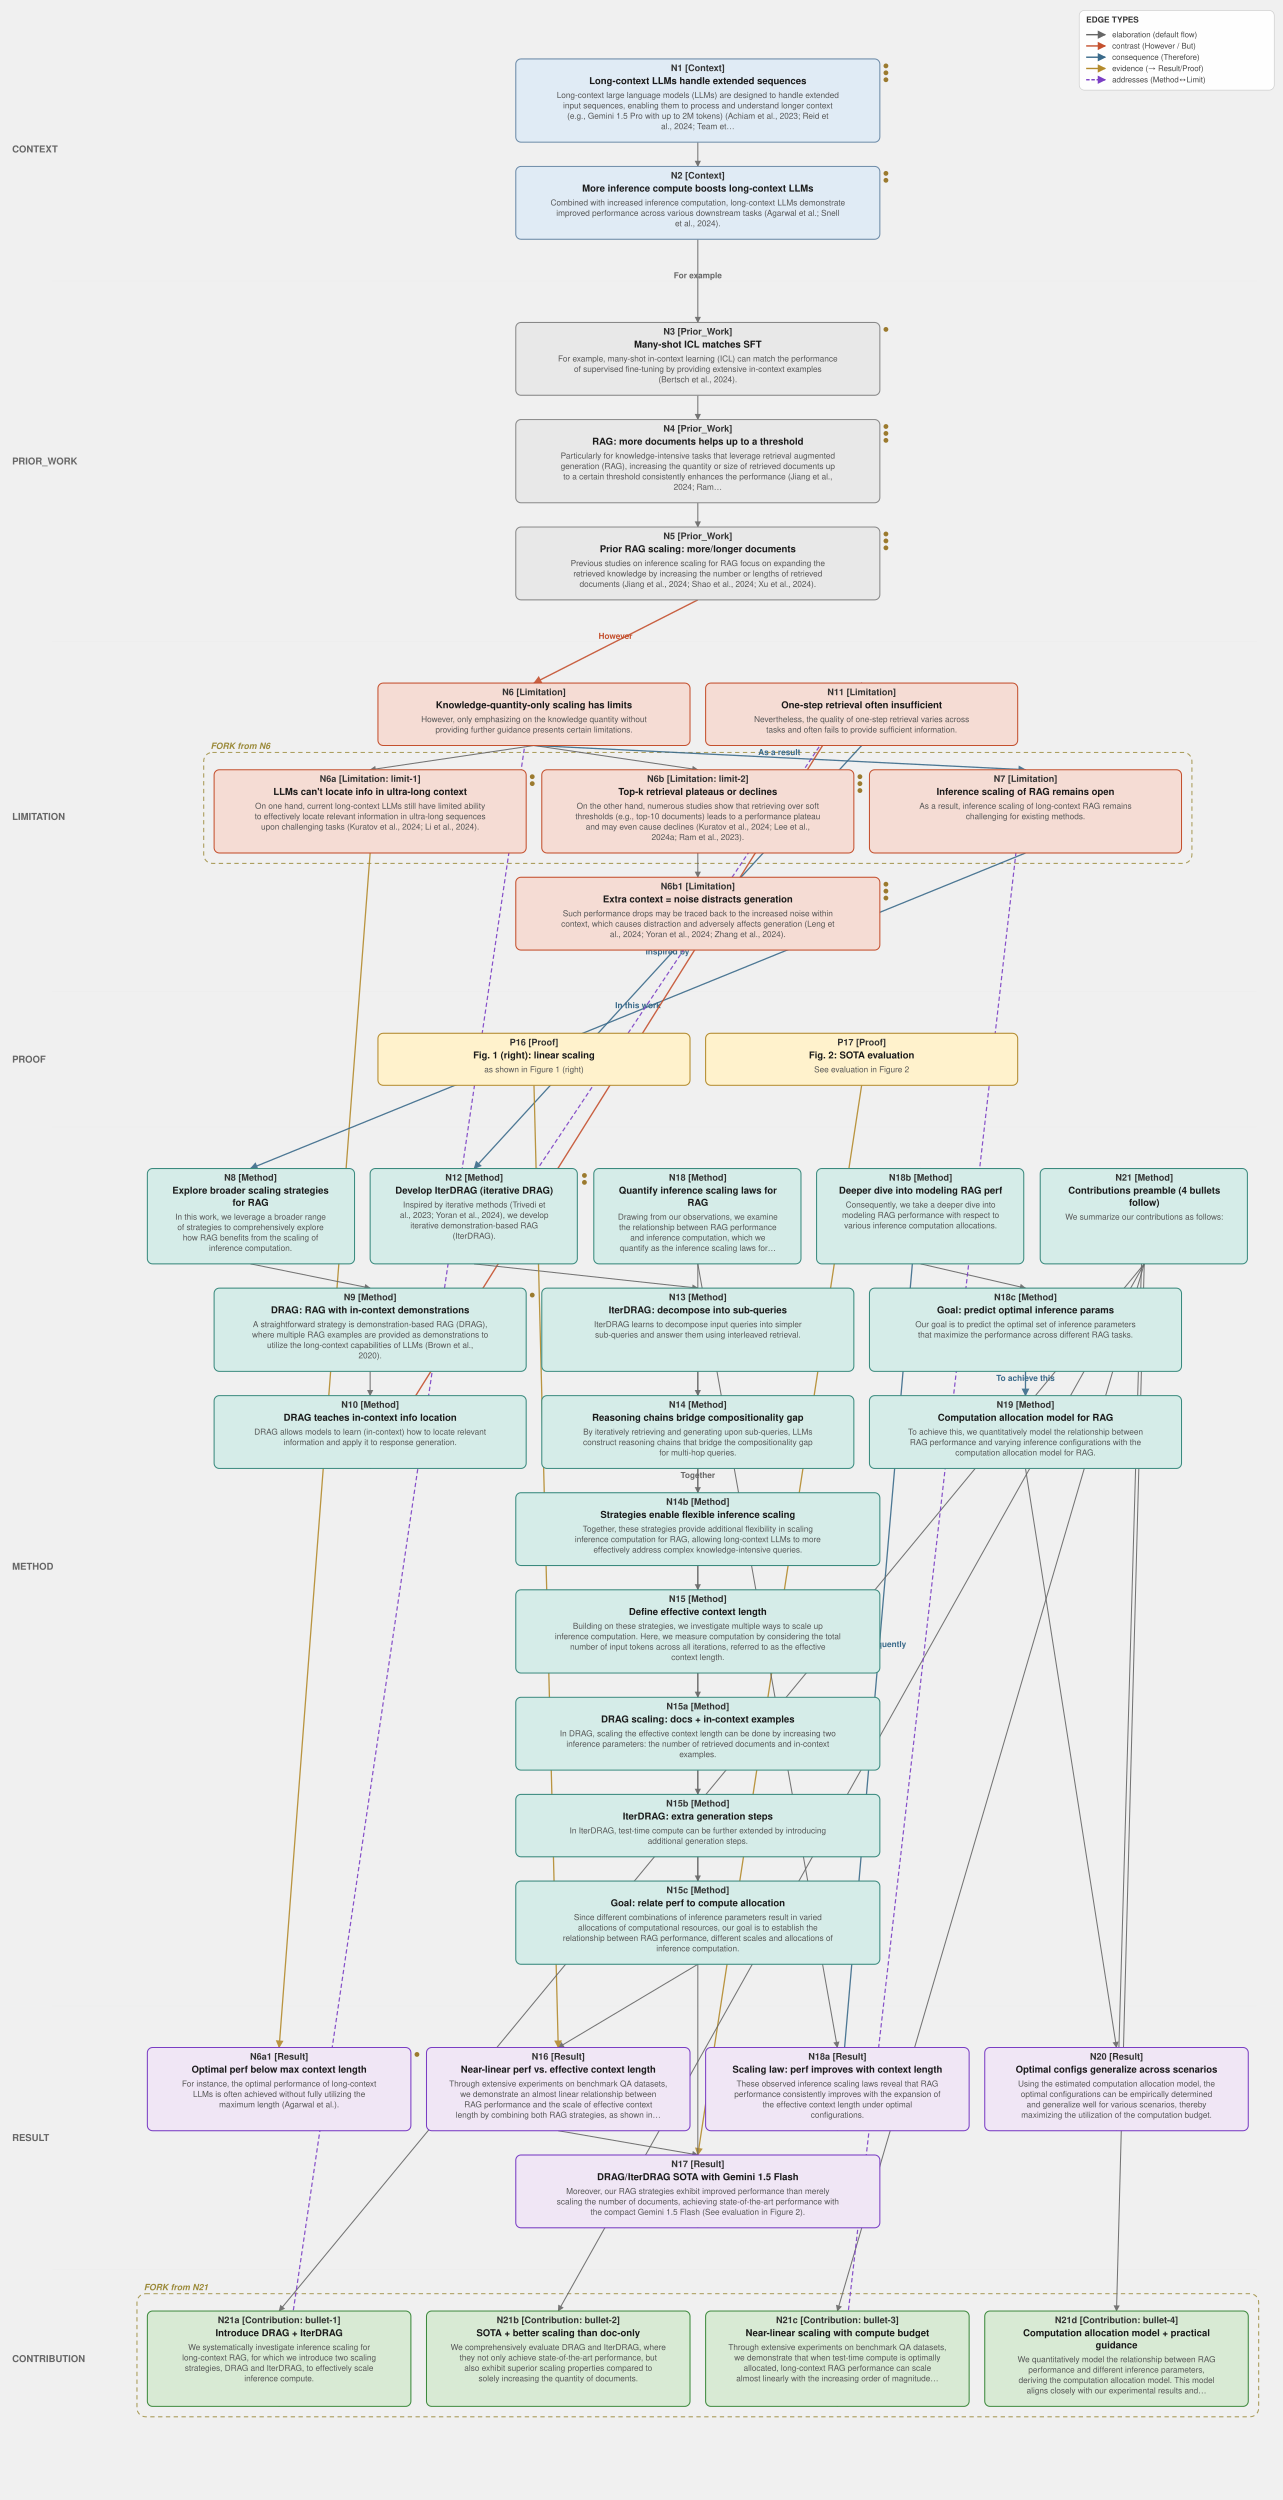
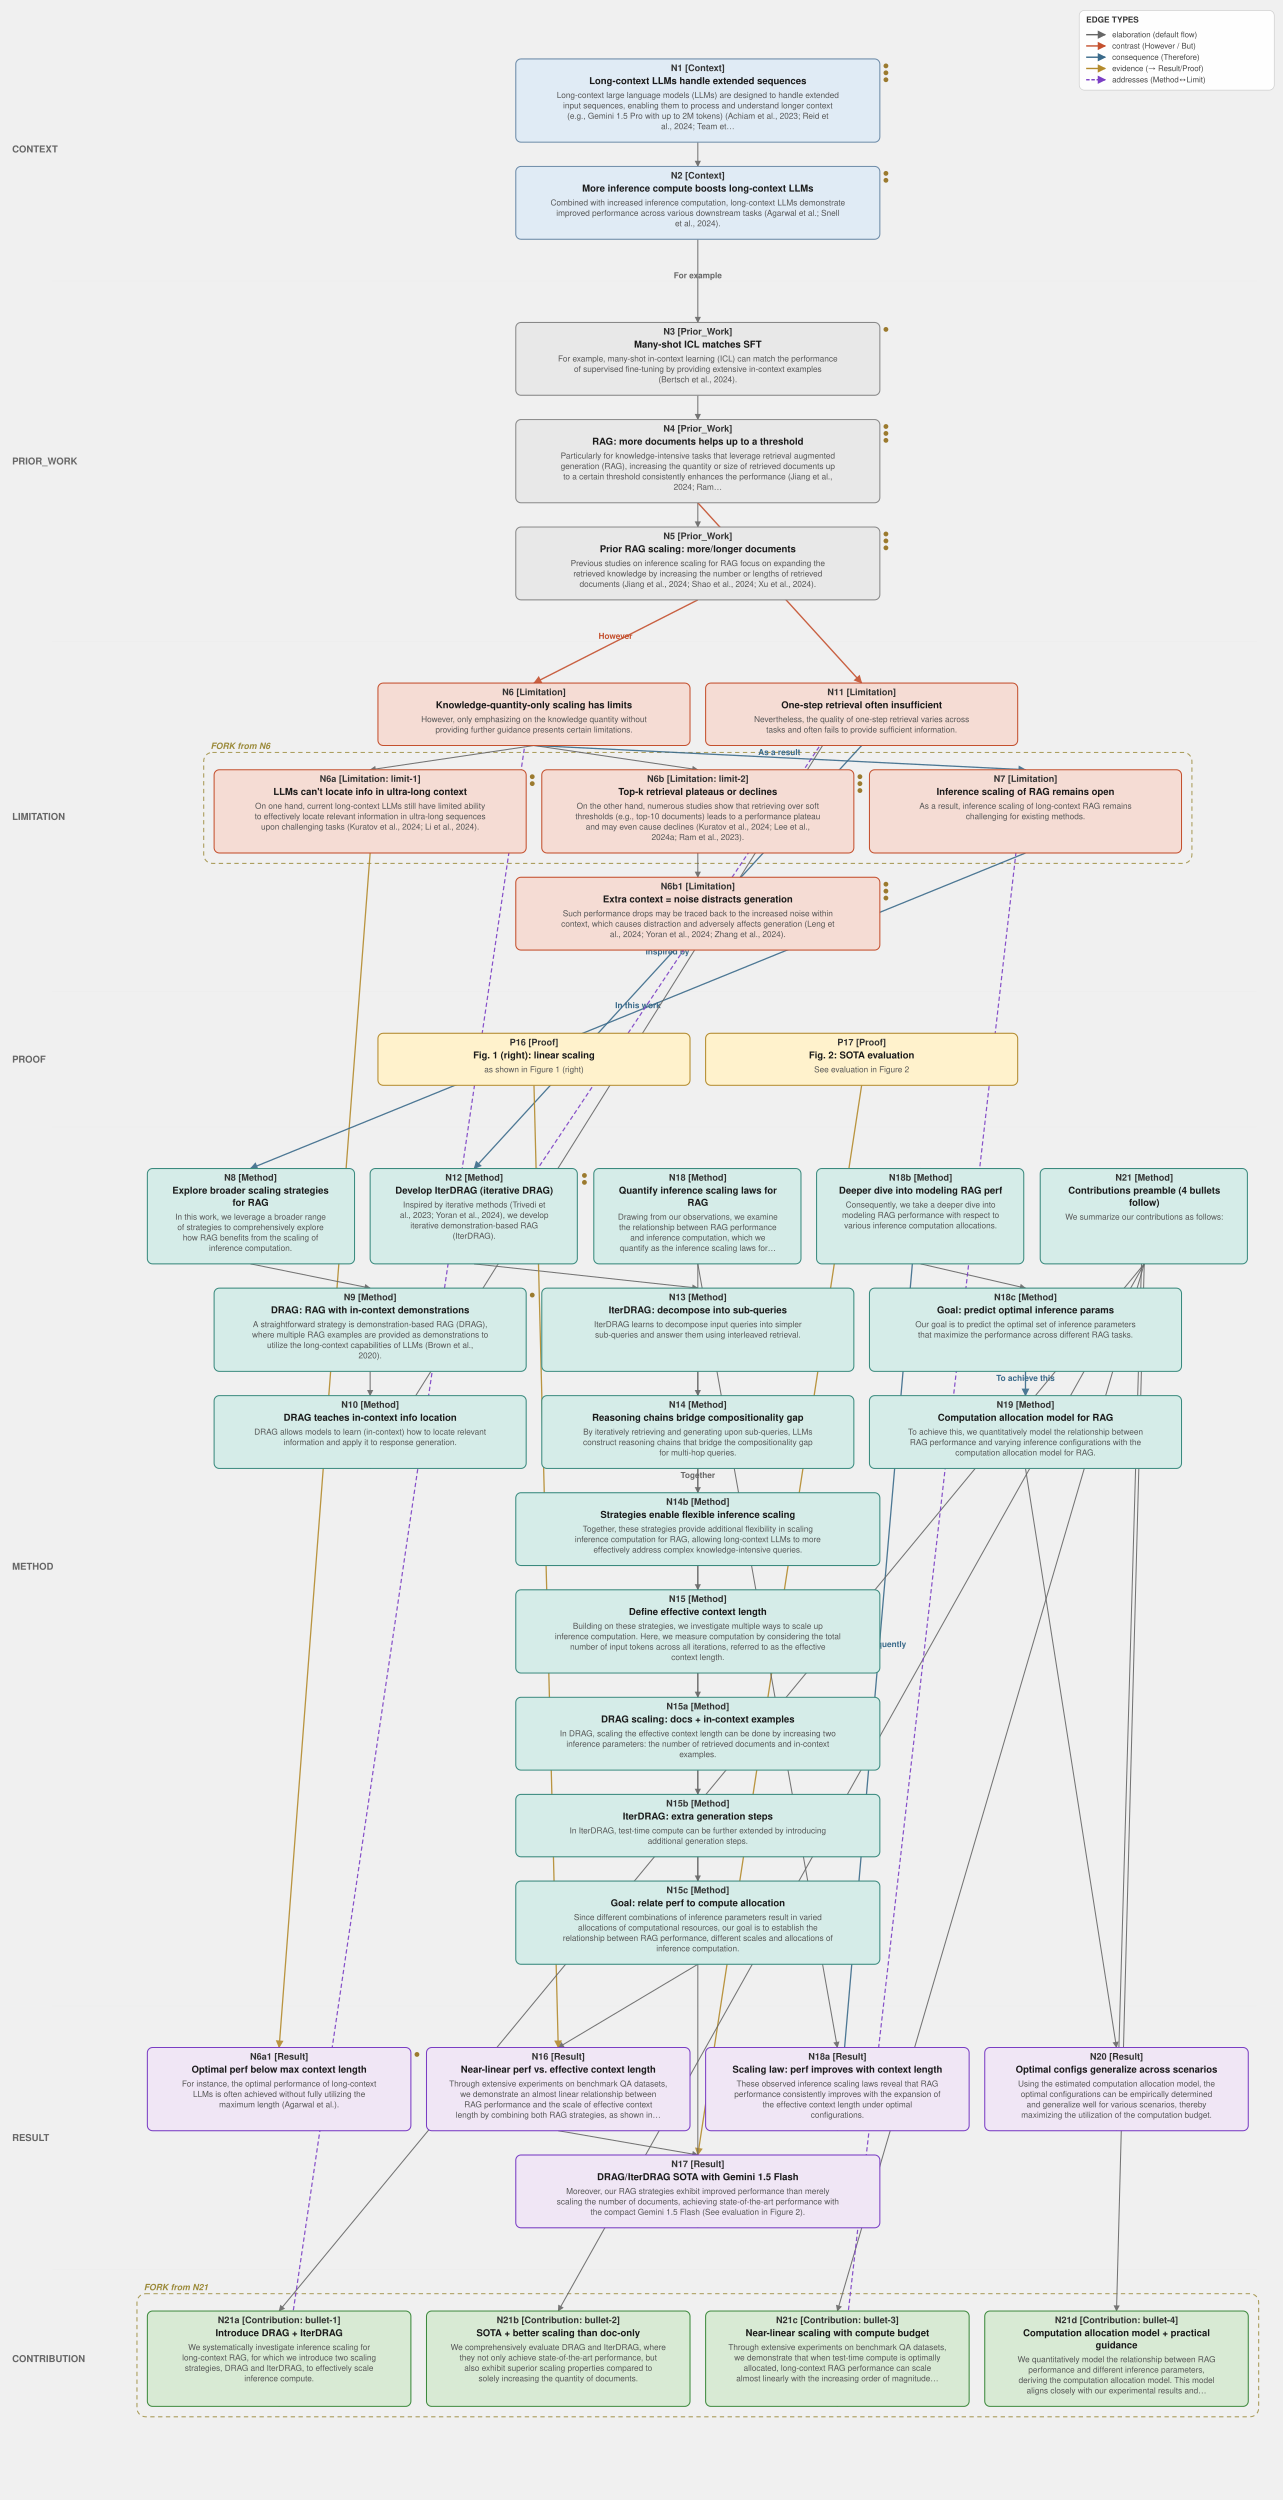
<svg xmlns="http://www.w3.org/2000/svg" viewBox="0 0 1480 2884" style="width:100%; background:#fdfcf6; border:1px solid #e2e0d7; border-radius:8px;" font-family="-apple-system, BlinkMacSystemFont, Helvetica, Arial, sans-serif">
  <defs>
    <marker id="ar" viewBox="0 0 10 10" refX="9" refY="5" markerWidth="6" markerHeight="6" orient="auto">
      <path d="M 0 0 L 10 5 L 0 10 z" fill="#666" />
    </marker>
    <marker id="ar-crit" viewBox="0 0 10 10" refX="9" refY="5" markerWidth="6" markerHeight="6" orient="auto">
      <path d="M 0 0 L 10 5 L 0 10 z" fill="#c4502e" />
    </marker>
    <marker id="ar-cons" viewBox="0 0 10 10" refX="9" refY="5" markerWidth="6" markerHeight="6" orient="auto">
      <path d="M 0 0 L 10 5 L 0 10 z" fill="#3a6a8a" />
    </marker>
    <marker id="ar-ev" viewBox="0 0 10 10" refX="9" refY="5" markerWidth="6" markerHeight="6" orient="auto">
      <path d="M 0 0 L 10 5 L 0 10 z" fill="#b38a2c" />
    </marker>
    <marker id="ar-back" viewBox="0 0 10 10" refX="9" refY="5" markerWidth="6" markerHeight="6" orient="auto">
      <path d="M 0 0 L 10 5 L 0 10 z" fill="#7a3ec4" />
    </marker>
  </defs>
  <text x="14" y="172" font-size="11" fill="#666" font-weight="700" dominant-baseline="middle">CONTEXT</text>
  <text x="14" y="532" font-size="11" fill="#666" font-weight="700" dominant-baseline="middle">PRIOR_WORK</text>
  <line x1="60" y1="324" x2="1450" y2="324" stroke="#eee" stroke-width="1" />
  <text x="14" y="942" font-size="11" fill="#666" font-weight="700" dominant-baseline="middle">LIMITATION</text>
  <line x1="60" y1="740" x2="1450" y2="740" stroke="#eee" stroke-width="1" />
  <text x="14" y="1222" font-size="11" fill="#666" font-weight="700" dominant-baseline="middle">PROOF</text>
  <line x1="60" y1="1144" x2="1450" y2="1144" stroke="#eee" stroke-width="1" />
  <text x="14" y="1807" font-size="11" fill="#666" font-weight="700" dominant-baseline="middle">METHOD</text>
  <line x1="60" y1="1300" x2="1450" y2="1300" stroke="#eee" stroke-width="1" />
  <text x="14" y="2466" font-size="11" fill="#666" font-weight="700" dominant-baseline="middle">RESULT</text>
  <line x1="60" y1="2314" x2="1450" y2="2314" stroke="#eee" stroke-width="1" />
  <text x="14" y="2721" font-size="11" fill="#666" font-weight="700" dominant-baseline="middle">CONTRIBUTION</text>
  <line x1="60" y1="2618" x2="1450" y2="2618" stroke="#eee" stroke-width="1" />
  <rect x="235" y="868" width="1140" height="128" rx="10" fill="none" stroke="#9b8a3a" stroke-width="1.2" stroke-dasharray="5 4" opacity="0.85" />
  <text x="243" y="864" font-size="10" fill="#9b8a3a" font-style="italic" font-weight="600">FORK from N6</text>
  <rect x="158" y="2646" width="1294" height="142" rx="10" fill="none" stroke="#9b8a3a" stroke-width="1.2" stroke-dasharray="5 4" opacity="0.85" />
  <text x="166" y="2642" font-size="10" fill="#9b8a3a" font-style="italic" font-weight="600">FORK from N21</text>
  <line x1="805" y1="164" x2="805" y2="192" stroke="#666" stroke-width="1.2" marker-end="url(#ar)" opacity="0.9" />
  <line x1="805" y1="276" x2="805" y2="372" stroke="#666" stroke-width="1.2" marker-end="url(#ar)" opacity="0.9" />
  <text x="805" y="321" font-size="9.5" fill="#666" font-weight="600" text-anchor="middle">For example</text>
  <line x1="805" y1="456" x2="805" y2="484" stroke="#666" stroke-width="1.2" marker-end="url(#ar)" opacity="0.9" />
  <line x1="805" y1="580" x2="805" y2="608" stroke="#666" stroke-width="1.2" marker-end="url(#ar)" opacity="0.9" />
  <line x1="805" y1="692" x2="616" y2="788" stroke="#c4502e" stroke-width="1.6" marker-end="url(#ar-crit)" opacity="0.9" />
  <text x="710" y="737" font-size="9.5" fill="#c4502e" font-weight="600" text-anchor="middle">However</text>
  <line x1="616" y1="860" x2="427" y2="888" stroke="#666" stroke-width="1.2" marker-end="url(#ar)" opacity="0.9" />
  <line x1="616" y1="860" x2="805" y2="888" stroke="#666" stroke-width="1.2" marker-end="url(#ar)" opacity="0.9" />
  <line x1="427" y1="984" x2="322" y2="2362" stroke="#b38a2c" stroke-width="1.5" marker-end="url(#ar-ev)" opacity="0.9" />
  <text x="374" y="1670" font-size="9.5" fill="#b38a2c" font-weight="600" text-anchor="middle">For instance</text>
  <line x1="805" y1="984" x2="805" y2="1012" stroke="#666" stroke-width="1.2" marker-end="url(#ar)" opacity="0.9" />
  <line x1="616" y1="860" x2="1183" y2="888" stroke="#3a6a8a" stroke-width="1.5" marker-end="url(#ar-cons)" opacity="0.9" />
  <text x="899" y="871" font-size="9.5" fill="#3a6a8a" font-weight="600" text-anchor="middle">As a result</text>
  <line x1="1183" y1="984" x2="289" y2="1348" stroke="#3a6a8a" stroke-width="1.5" marker-end="url(#ar-cons)" opacity="0.9" />
  <text x="736" y="1163" font-size="9.5" fill="#3a6a8a" font-weight="600" text-anchor="middle">In this work</text>
  <line x1="289" y1="1458" x2="427" y2="1486" stroke="#666" stroke-width="1.2" marker-end="url(#ar)" opacity="0.9" />
  <line x1="427" y1="1582" x2="427" y2="1610" stroke="#666" stroke-width="1.2" marker-end="url(#ar)" opacity="0.9" />
-   <line x1="427" y1="1694" x2="994" y2="788" stroke="#c4502e" stroke-width="1.6" marker-end="url(#ar-crit)" opacity="0.9" />
-   <text x="710" y="1238" font-size="9.5" fill="#c4502e" font-weight="600" text-anchor="middle">Nevertheless</text>
+   <line x1="427" y1="1694" x2="994" y2="788" stroke="#666" stroke-width="1.2" marker-end="url(#ar)" opacity="0.9" />
+   <line x1="805" y1="580" x2="994" y2="788" stroke="#c4502e" stroke-width="1.6" marker-end="url(#ar-crit)" opacity="0.9" />
+   <text x="899" y="681" font-size="9.5" fill="#c4502e" font-weight="600" text-anchor="middle">Nevertheless</text>
  <line x1="994" y1="860" x2="547" y2="1348" stroke="#3a6a8a" stroke-width="1.5" marker-end="url(#ar-cons)" opacity="0.9" />
  <text x="770" y="1101" font-size="9.5" fill="#3a6a8a" font-weight="600" text-anchor="middle">Inspired by</text>
  <line x1="547" y1="1458" x2="805" y2="1486" stroke="#666" stroke-width="1.2" marker-end="url(#ar)" opacity="0.9" />
  <line x1="805" y1="1582" x2="805" y2="1610" stroke="#666" stroke-width="1.2" marker-end="url(#ar)" opacity="0.9" />
  <line x1="805" y1="1694" x2="805" y2="1722" stroke="#666" stroke-width="1.2" marker-end="url(#ar)" opacity="0.9" />
  <text x="805" y="1705" font-size="9.5" fill="#666" font-weight="600" text-anchor="middle">Together</text>
  <line x1="805" y1="1806" x2="805" y2="1834" stroke="#666" stroke-width="1.2" marker-end="url(#ar)" opacity="0.9" />
  <line x1="805" y1="1930" x2="805" y2="1958" stroke="#666" stroke-width="1.2" marker-end="url(#ar)" opacity="0.9" />
  <line x1="805" y1="2042" x2="805" y2="2070" stroke="#666" stroke-width="1.2" marker-end="url(#ar)" opacity="0.9" />
  <line x1="805" y1="2142" x2="805" y2="2170" stroke="#666" stroke-width="1.2" marker-end="url(#ar)" opacity="0.9" />
  <line x1="805" y1="2266" x2="644" y2="2362" stroke="#666" stroke-width="1.2" marker-end="url(#ar)" opacity="0.9" />
  <line x1="616" y1="1252" x2="644" y2="2362" stroke="#b38a2c" stroke-width="1.5" marker-end="url(#ar-ev)" opacity="0.9" />
  <line x1="644" y1="2458" x2="805" y2="2486" stroke="#666" stroke-width="1.2" marker-end="url(#ar)" opacity="0.9" />
  <line x1="994" y1="1252" x2="805" y2="2486" stroke="#b38a2c" stroke-width="1.5" marker-end="url(#ar-ev)" opacity="0.9" />
  <line x1="805" y1="2570" x2="805" y2="1348" stroke="#666" stroke-width="1.2" marker-end="url(#ar)" opacity="0.9" />
  <line x1="805" y1="1458" x2="966" y2="2362" stroke="#666" stroke-width="1.2" marker-end="url(#ar)" opacity="0.9" />
  <line x1="966" y1="2458" x2="1062" y2="1348" stroke="#3a6a8a" stroke-width="1.5" marker-end="url(#ar-cons)" opacity="0.9" />
  <text x="1014" y="1900" font-size="9.5" fill="#3a6a8a" font-weight="600" text-anchor="middle">Consequently</text>
  <line x1="1062" y1="1458" x2="1183" y2="1486" stroke="#666" stroke-width="1.2" marker-end="url(#ar)" opacity="0.9" />
  <line x1="1183" y1="1582" x2="1183" y2="1610" stroke="#3a6a8a" stroke-width="1.5" marker-end="url(#ar-cons)" opacity="0.9" />
  <text x="1183" y="1593" font-size="9.5" fill="#3a6a8a" font-weight="600" text-anchor="middle">To achieve this</text>
  <line x1="1183" y1="1694" x2="1288" y2="2362" stroke="#666" stroke-width="1.2" marker-end="url(#ar)" opacity="0.9" />
  <line x1="1288" y1="2458" x2="1320" y2="1348" stroke="#666" stroke-width="1.2" marker-end="url(#ar)" opacity="0.9" />
  <line x1="1320" y1="1458" x2="322" y2="2666" stroke="#666" stroke-width="1.2" marker-end="url(#ar)" opacity="0.9" />
  <line x1="1320" y1="1458" x2="644" y2="2666" stroke="#666" stroke-width="1.2" marker-end="url(#ar)" opacity="0.9" />
  <line x1="1320" y1="1458" x2="966" y2="2666" stroke="#666" stroke-width="1.2" marker-end="url(#ar)" opacity="0.9" />
  <line x1="1320" y1="1458" x2="1288" y2="2666" stroke="#666" stroke-width="1.2" marker-end="url(#ar)" opacity="0.9" />
  <line x1="322" y1="2776" x2="616" y2="788" stroke="#7a3ec4" stroke-width="1.4" stroke-dasharray="5 3" marker-end="url(#ar-back)" opacity="0.9" />
  <line x1="966" y1="2776" x2="1183" y2="888" stroke="#7a3ec4" stroke-width="1.4" stroke-dasharray="5 3" marker-end="url(#ar-back)" opacity="0.9" />
  <line x1="547" y1="1458" x2="994" y2="788" stroke="#7a3ec4" stroke-width="1.4" stroke-dasharray="5 3" marker-end="url(#ar-back)" opacity="0.9" />
  <circle cx="1022.0" cy="76.0" r="2.8" fill="#9b7a2e" />
  <circle cx="1022.0" cy="84.0" r="2.8" fill="#9b7a2e" />
  <circle cx="1022.0" cy="92.0" r="2.8" fill="#9b7a2e" />
  <g>
    <rect x="595" y="68" width="420" height="96" rx="6" fill="#e0ebf5" stroke="#6d8ba8" stroke-width="1.2" />
    <text x="805" y="82" text-anchor="middle" font-size="10.5" font-weight="700" fill="#333">N1 [Context]</text>
    <text x="805" y="97" text-anchor="middle" font-size="11" font-weight="600" fill="#1a1a1a">Long-context LLMs handle extended sequences</text>
    <text x="805" y="113" text-anchor="middle" font-size="9.5" fill="#555">Long-context large language models (LLMs) are designed to handle extended</text>
    <text x="805" y="125" text-anchor="middle" font-size="9.5" fill="#555">input sequences, enabling them to process and understand longer context</text>
    <text x="805" y="137" text-anchor="middle" font-size="9.5" fill="#555">(e.g., Gemini 1.5 Pro with up to 2M tokens) (Achiam et al., 2023; Reid et</text>
    <text x="805" y="149" text-anchor="middle" font-size="9.5" fill="#555">al., 2024; Team et…</text>
  </g>
  <circle cx="1022.0" cy="200.0" r="2.8" fill="#9b7a2e" />
  <circle cx="1022.0" cy="208.0" r="2.8" fill="#9b7a2e" />
  <g>
    <rect x="595" y="192" width="420" height="84" rx="6" fill="#e0ebf5" stroke="#6d8ba8" stroke-width="1.2" />
    <text x="805" y="206" text-anchor="middle" font-size="10.5" font-weight="700" fill="#333">N2 [Context]</text>
    <text x="805" y="221" text-anchor="middle" font-size="11" font-weight="600" fill="#1a1a1a">More inference compute boosts long-context LLMs</text>
    <text x="805" y="237" text-anchor="middle" font-size="9.5" fill="#555">Combined with increased inference computation, long-context LLMs demonstrate</text>
    <text x="805" y="249" text-anchor="middle" font-size="9.5" fill="#555">improved performance across various downstream tasks (Agarwal et al.; Snell</text>
    <text x="805" y="261" text-anchor="middle" font-size="9.5" fill="#555">et al., 2024).</text>
  </g>
  <circle cx="1022.0" cy="380.0" r="2.8" fill="#9b7a2e" />
  <g>
    <rect x="595" y="372" width="420" height="84" rx="6" fill="#e8e8e8" stroke="#888" stroke-width="1.2" />
    <text x="805" y="386" text-anchor="middle" font-size="10.5" font-weight="700" fill="#333">N3 [Prior_Work]</text>
    <text x="805" y="401" text-anchor="middle" font-size="11" font-weight="600" fill="#1a1a1a">Many-shot ICL matches SFT</text>
    <text x="805" y="417" text-anchor="middle" font-size="9.5" fill="#555">For example, many-shot in-context learning (ICL) can match the performance</text>
    <text x="805" y="429" text-anchor="middle" font-size="9.5" fill="#555">of supervised fine-tuning by providing extensive in-context examples</text>
    <text x="805" y="441" text-anchor="middle" font-size="9.5" fill="#555">(Bertsch et al., 2024).</text>
  </g>
  <circle cx="1022.0" cy="492.0" r="2.8" fill="#9b7a2e" />
  <circle cx="1022.0" cy="500.0" r="2.8" fill="#9b7a2e" />
  <circle cx="1022.0" cy="508.0" r="2.8" fill="#9b7a2e" />
  <g>
    <rect x="595" y="484" width="420" height="96" rx="6" fill="#e8e8e8" stroke="#888" stroke-width="1.2" />
    <text x="805" y="498" text-anchor="middle" font-size="10.5" font-weight="700" fill="#333">N4 [Prior_Work]</text>
    <text x="805" y="513" text-anchor="middle" font-size="11" font-weight="600" fill="#1a1a1a">RAG: more documents helps up to a threshold</text>
    <text x="805" y="529" text-anchor="middle" font-size="9.5" fill="#555">Particularly for knowledge-intensive tasks that leverage retrieval augmented</text>
    <text x="805" y="541" text-anchor="middle" font-size="9.5" fill="#555">generation (RAG), increasing the quantity or size of retrieved documents up</text>
    <text x="805" y="553" text-anchor="middle" font-size="9.5" fill="#555">to a certain threshold consistently enhances the performance (Jiang et al.,</text>
    <text x="805" y="565" text-anchor="middle" font-size="9.5" fill="#555">2024; Ram…</text>
  </g>
  <circle cx="1022.0" cy="616.0" r="2.8" fill="#9b7a2e" />
  <circle cx="1022.0" cy="624.0" r="2.8" fill="#9b7a2e" />
  <circle cx="1022.0" cy="632.0" r="2.8" fill="#9b7a2e" />
  <g>
    <rect x="595" y="608" width="420" height="84" rx="6" fill="#e8e8e8" stroke="#888" stroke-width="1.2" />
    <text x="805" y="622" text-anchor="middle" font-size="10.5" font-weight="700" fill="#333">N5 [Prior_Work]</text>
    <text x="805" y="637" text-anchor="middle" font-size="11" font-weight="600" fill="#1a1a1a">Prior RAG scaling: more/longer documents</text>
    <text x="805" y="653" text-anchor="middle" font-size="9.5" fill="#555">Previous studies on inference scaling for RAG focus on expanding the</text>
    <text x="805" y="665" text-anchor="middle" font-size="9.5" fill="#555">retrieved knowledge by increasing the number or lengths of retrieved</text>
    <text x="805" y="677" text-anchor="middle" font-size="9.5" fill="#555">documents (Jiang et al., 2024; Shao et al., 2024; Xu et al., 2024).</text>
  </g>
  <g>
    <rect x="436" y="788" width="360" height="72" rx="6" fill="#f5dcd4" stroke="#c4502e" stroke-width="1.2" />
    <text x="616" y="802" text-anchor="middle" font-size="10.5" font-weight="700" fill="#333">N6 [Limitation]</text>
    <text x="616" y="817" text-anchor="middle" font-size="11" font-weight="600" fill="#1a1a1a">Knowledge-quantity-only scaling has limits</text>
    <text x="616" y="833" text-anchor="middle" font-size="9.5" fill="#555">However, only emphasizing on the knowledge quantity without</text>
    <text x="616" y="845" text-anchor="middle" font-size="9.5" fill="#555">providing further guidance presents certain limitations.</text>
  </g>
  <circle cx="614.0" cy="896.0" r="2.8" fill="#9b7a2e" />
  <circle cx="614.0" cy="904.0" r="2.8" fill="#9b7a2e" />
  <g>
    <rect x="247" y="888" width="360" height="96" rx="6" fill="#f5dcd4" stroke="#c4502e" stroke-width="1.2" />
    <text x="427" y="902" text-anchor="middle" font-size="10.5" font-weight="700" fill="#333">N6a [Limitation: limit-1]</text>
    <text x="427" y="917" text-anchor="middle" font-size="11" font-weight="600" fill="#1a1a1a">LLMs can't locate info in ultra-long context</text>
    <text x="427" y="933" text-anchor="middle" font-size="9.5" fill="#555">On one hand, current long-context LLMs still have limited ability</text>
    <text x="427" y="945" text-anchor="middle" font-size="9.5" fill="#555">to effectively locate relevant information in ultra-long sequences</text>
    <text x="427" y="957" text-anchor="middle" font-size="9.5" fill="#555">upon challenging tasks (Kuratov et al., 2024; Li et al., 2024).</text>
  </g>
  <circle cx="481.0" cy="2370.0" r="2.8" fill="#9b7a2e" />
  <g>
    <rect x="170" y="2362" width="304" height="96" rx="6" fill="#f0e6f5" stroke="#7a3ec4" stroke-width="1.2" />
    <text x="322" y="2376" text-anchor="middle" font-size="10.5" font-weight="700" fill="#333">N6a1 [Result]</text>
    <text x="322" y="2391" text-anchor="middle" font-size="11" font-weight="600" fill="#1a1a1a">Optimal perf below max context length</text>
    <text x="322" y="2407" text-anchor="middle" font-size="9.5" fill="#555">For instance, the optimal performance of long-context</text>
    <text x="322" y="2419" text-anchor="middle" font-size="9.5" fill="#555">LLMs is often achieved without fully utilizing the</text>
    <text x="322" y="2431" text-anchor="middle" font-size="9.5" fill="#555">maximum length (Agarwal et al.).</text>
  </g>
  <circle cx="992.0" cy="896.0" r="2.8" fill="#9b7a2e" />
  <circle cx="992.0" cy="904.0" r="2.8" fill="#9b7a2e" />
  <circle cx="992.0" cy="912.0" r="2.8" fill="#9b7a2e" />
  <g>
    <rect x="625" y="888" width="360" height="96" rx="6" fill="#f5dcd4" stroke="#c4502e" stroke-width="1.2" />
    <text x="805" y="902" text-anchor="middle" font-size="10.5" font-weight="700" fill="#333">N6b [Limitation: limit-2]</text>
    <text x="805" y="917" text-anchor="middle" font-size="11" font-weight="600" fill="#1a1a1a">Top-k retrieval plateaus or declines</text>
    <text x="805" y="933" text-anchor="middle" font-size="9.5" fill="#555">On the other hand, numerous studies show that retrieving over soft</text>
    <text x="805" y="945" text-anchor="middle" font-size="9.5" fill="#555">thresholds (e.g., top-10 documents) leads to a performance plateau</text>
    <text x="805" y="957" text-anchor="middle" font-size="9.5" fill="#555">and may even cause declines (Kuratov et al., 2024; Lee et al.,</text>
    <text x="805" y="969" text-anchor="middle" font-size="9.5" fill="#555">2024a; Ram et al., 2023).</text>
  </g>
  <circle cx="1022.0" cy="1020.0" r="2.8" fill="#9b7a2e" />
  <circle cx="1022.0" cy="1028.0" r="2.8" fill="#9b7a2e" />
  <circle cx="1022.0" cy="1036.0" r="2.8" fill="#9b7a2e" />
  <g>
    <rect x="595" y="1012" width="420" height="84" rx="6" fill="#f5dcd4" stroke="#c4502e" stroke-width="1.2" />
    <text x="805" y="1026" text-anchor="middle" font-size="10.5" font-weight="700" fill="#333">N6b1 [Limitation]</text>
    <text x="805" y="1041" text-anchor="middle" font-size="11" font-weight="600" fill="#1a1a1a">Extra context = noise distracts generation</text>
    <text x="805" y="1057" text-anchor="middle" font-size="9.5" fill="#555">Such performance drops may be traced back to the increased noise within</text>
    <text x="805" y="1069" text-anchor="middle" font-size="9.5" fill="#555">context, which causes distraction and adversely affects generation (Leng et</text>
    <text x="805" y="1081" text-anchor="middle" font-size="9.5" fill="#555">al., 2024; Yoran et al., 2024; Zhang et al., 2024).</text>
  </g>
  <g>
    <rect x="1003" y="888" width="360" height="96" rx="6" fill="#f5dcd4" stroke="#c4502e" stroke-width="1.2" />
    <text x="1183" y="902" text-anchor="middle" font-size="10.5" font-weight="700" fill="#333">N7 [Limitation]</text>
    <text x="1183" y="917" text-anchor="middle" font-size="11" font-weight="600" fill="#1a1a1a">Inference scaling of RAG remains open</text>
    <text x="1183" y="933" text-anchor="middle" font-size="9.5" fill="#555">As a result, inference scaling of long-context RAG remains</text>
    <text x="1183" y="945" text-anchor="middle" font-size="9.5" fill="#555">challenging for existing methods.</text>
  </g>
  <g>
    <rect x="170" y="1348" width="239" height="110" rx="6" fill="#d5ece8" stroke="#3a8a7e" stroke-width="1.2" />
    <text x="289" y="1362" text-anchor="middle" font-size="10.5" font-weight="700" fill="#333">N8 [Method]</text>
    <text x="289" y="1377" text-anchor="middle" font-size="11" font-weight="600" fill="#1a1a1a">Explore broader scaling strategies</text>
    <text x="289" y="1391" text-anchor="middle" font-size="11" font-weight="600" fill="#1a1a1a">for RAG</text>
    <text x="289" y="1407" text-anchor="middle" font-size="9.5" fill="#555">In this work, we leverage a broader range</text>
    <text x="289" y="1419" text-anchor="middle" font-size="9.5" fill="#555">of strategies to comprehensively explore</text>
    <text x="289" y="1431" text-anchor="middle" font-size="9.5" fill="#555">how RAG benefits from the scaling of</text>
    <text x="289" y="1443" text-anchor="middle" font-size="9.5" fill="#555">inference computation.</text>
  </g>
  <circle cx="614.0" cy="1494.0" r="2.8" fill="#9b7a2e" />
  <g>
    <rect x="247" y="1486" width="360" height="96" rx="6" fill="#d5ece8" stroke="#3a8a7e" stroke-width="1.2" />
    <text x="427" y="1500" text-anchor="middle" font-size="10.5" font-weight="700" fill="#333">N9 [Method]</text>
    <text x="427" y="1515" text-anchor="middle" font-size="11" font-weight="600" fill="#1a1a1a">DRAG: RAG with in-context demonstrations</text>
    <text x="427" y="1531" text-anchor="middle" font-size="9.5" fill="#555">A straightforward strategy is demonstration-based RAG (DRAG),</text>
    <text x="427" y="1543" text-anchor="middle" font-size="9.5" fill="#555">where multiple RAG examples are provided as demonstrations to</text>
    <text x="427" y="1555" text-anchor="middle" font-size="9.5" fill="#555">utilize the long-context capabilities of LLMs (Brown et al.,</text>
    <text x="427" y="1567" text-anchor="middle" font-size="9.5" fill="#555">2020).</text>
  </g>
  <g>
    <rect x="247" y="1610" width="360" height="84" rx="6" fill="#d5ece8" stroke="#3a8a7e" stroke-width="1.2" />
    <text x="427" y="1624" text-anchor="middle" font-size="10.5" font-weight="700" fill="#333">N10 [Method]</text>
    <text x="427" y="1639" text-anchor="middle" font-size="11" font-weight="600" fill="#1a1a1a">DRAG teaches in-context info location</text>
    <text x="427" y="1655" text-anchor="middle" font-size="9.5" fill="#555">DRAG allows models to learn (in-context) how to locate relevant</text>
    <text x="427" y="1667" text-anchor="middle" font-size="9.5" fill="#555">information and apply it to response generation.</text>
  </g>
  <g>
    <rect x="814" y="788" width="360" height="72" rx="6" fill="#f5dcd4" stroke="#c4502e" stroke-width="1.2" />
    <text x="994" y="802" text-anchor="middle" font-size="10.5" font-weight="700" fill="#333">N11 [Limitation]</text>
    <text x="994" y="817" text-anchor="middle" font-size="11" font-weight="600" fill="#1a1a1a">One-step retrieval often insufficient</text>
    <text x="994" y="833" text-anchor="middle" font-size="9.5" fill="#555">Nevertheless, the quality of one-step retrieval varies across</text>
    <text x="994" y="845" text-anchor="middle" font-size="9.5" fill="#555">tasks and often fails to provide sufficient information.</text>
  </g>
  <circle cx="674.2" cy="1356.0" r="2.8" fill="#9b7a2e" />
  <circle cx="674.2" cy="1364.0" r="2.8" fill="#9b7a2e" />
  <g>
    <rect x="427" y="1348" width="239" height="110" rx="6" fill="#d5ece8" stroke="#3a8a7e" stroke-width="1.2" />
    <text x="547" y="1362" text-anchor="middle" font-size="10.5" font-weight="700" fill="#333">N12 [Method]</text>
    <text x="547" y="1377" text-anchor="middle" font-size="11" font-weight="600" fill="#1a1a1a">Develop IterDRAG (iterative DRAG)</text>
    <text x="547" y="1393" text-anchor="middle" font-size="9.5" fill="#555">Inspired by iterative methods (Trivedi et</text>
    <text x="547" y="1405" text-anchor="middle" font-size="9.5" fill="#555">al., 2023; Yoran et al., 2024), we develop</text>
    <text x="547" y="1417" text-anchor="middle" font-size="9.5" fill="#555">iterative demonstration-based RAG</text>
    <text x="547" y="1429" text-anchor="middle" font-size="9.5" fill="#555">(IterDRAG).</text>
  </g>
  <g>
    <rect x="625" y="1486" width="360" height="96" rx="6" fill="#d5ece8" stroke="#3a8a7e" stroke-width="1.2" />
    <text x="805" y="1500" text-anchor="middle" font-size="10.5" font-weight="700" fill="#333">N13 [Method]</text>
    <text x="805" y="1515" text-anchor="middle" font-size="11" font-weight="600" fill="#1a1a1a">IterDRAG: decompose into sub-queries</text>
    <text x="805" y="1531" text-anchor="middle" font-size="9.5" fill="#555">IterDRAG learns to decompose input queries into simpler</text>
    <text x="805" y="1543" text-anchor="middle" font-size="9.5" fill="#555">sub-queries and answer them using interleaved retrieval.</text>
  </g>
  <g>
    <rect x="625" y="1610" width="360" height="84" rx="6" fill="#d5ece8" stroke="#3a8a7e" stroke-width="1.2" />
    <text x="805" y="1624" text-anchor="middle" font-size="10.5" font-weight="700" fill="#333">N14 [Method]</text>
    <text x="805" y="1639" text-anchor="middle" font-size="11" font-weight="600" fill="#1a1a1a">Reasoning chains bridge compositionality gap</text>
    <text x="805" y="1655" text-anchor="middle" font-size="9.5" fill="#555">By iteratively retrieving and generating upon sub-queries, LLMs</text>
    <text x="805" y="1667" text-anchor="middle" font-size="9.5" fill="#555">construct reasoning chains that bridge the compositionality gap</text>
    <text x="805" y="1679" text-anchor="middle" font-size="9.5" fill="#555">for multi-hop queries.</text>
  </g>
  <g>
    <rect x="595" y="1722" width="420" height="84" rx="6" fill="#d5ece8" stroke="#3a8a7e" stroke-width="1.2" />
    <text x="805" y="1736" text-anchor="middle" font-size="10.5" font-weight="700" fill="#333">N14b [Method]</text>
    <text x="805" y="1751" text-anchor="middle" font-size="11" font-weight="600" fill="#1a1a1a">Strategies enable flexible inference scaling</text>
    <text x="805" y="1767" text-anchor="middle" font-size="9.5" fill="#555">Together, these strategies provide additional flexibility in scaling</text>
    <text x="805" y="1779" text-anchor="middle" font-size="9.5" fill="#555">inference computation for RAG, allowing long-context LLMs to more</text>
    <text x="805" y="1791" text-anchor="middle" font-size="9.5" fill="#555">effectively address complex knowledge-intensive queries.</text>
  </g>
  <g>
    <rect x="595" y="1834" width="420" height="96" rx="6" fill="#d5ece8" stroke="#3a8a7e" stroke-width="1.2" />
    <text x="805" y="1848" text-anchor="middle" font-size="10.5" font-weight="700" fill="#333">N15 [Method]</text>
    <text x="805" y="1863" text-anchor="middle" font-size="11" font-weight="600" fill="#1a1a1a">Define effective context length</text>
    <text x="805" y="1879" text-anchor="middle" font-size="9.5" fill="#555">Building on these strategies, we investigate multiple ways to scale up</text>
    <text x="805" y="1891" text-anchor="middle" font-size="9.5" fill="#555">inference computation. Here, we measure computation by considering the total</text>
    <text x="805" y="1903" text-anchor="middle" font-size="9.5" fill="#555">number of input tokens across all iterations, referred to as the effective</text>
    <text x="805" y="1915" text-anchor="middle" font-size="9.5" fill="#555">context length.</text>
  </g>
  <g>
    <rect x="595" y="1958" width="420" height="84" rx="6" fill="#d5ece8" stroke="#3a8a7e" stroke-width="1.2" />
    <text x="805" y="1972" text-anchor="middle" font-size="10.5" font-weight="700" fill="#333">N15a [Method]</text>
    <text x="805" y="1987" text-anchor="middle" font-size="11" font-weight="600" fill="#1a1a1a">DRAG scaling: docs + in-context examples</text>
    <text x="805" y="2003" text-anchor="middle" font-size="9.5" fill="#555">In DRAG, scaling the effective context length can be done by increasing two</text>
    <text x="805" y="2015" text-anchor="middle" font-size="9.5" fill="#555">inference parameters: the number of retrieved documents and in-context</text>
    <text x="805" y="2027" text-anchor="middle" font-size="9.5" fill="#555">examples.</text>
  </g>
  <g>
    <rect x="595" y="2070" width="420" height="72" rx="6" fill="#d5ece8" stroke="#3a8a7e" stroke-width="1.2" />
    <text x="805" y="2084" text-anchor="middle" font-size="10.5" font-weight="700" fill="#333">N15b [Method]</text>
    <text x="805" y="2099" text-anchor="middle" font-size="11" font-weight="600" fill="#1a1a1a">IterDRAG: extra generation steps</text>
    <text x="805" y="2115" text-anchor="middle" font-size="9.5" fill="#555">In IterDRAG, test-time compute can be further extended by introducing</text>
    <text x="805" y="2127" text-anchor="middle" font-size="9.5" fill="#555">additional generation steps.</text>
  </g>
  <g>
    <rect x="595" y="2170" width="420" height="96" rx="6" fill="#d5ece8" stroke="#3a8a7e" stroke-width="1.2" />
    <text x="805" y="2184" text-anchor="middle" font-size="10.5" font-weight="700" fill="#333">N15c [Method]</text>
    <text x="805" y="2199" text-anchor="middle" font-size="11" font-weight="600" fill="#1a1a1a">Goal: relate perf to compute allocation</text>
    <text x="805" y="2215" text-anchor="middle" font-size="9.5" fill="#555">Since different combinations of inference parameters result in varied</text>
    <text x="805" y="2227" text-anchor="middle" font-size="9.5" fill="#555">allocations of computational resources, our goal is to establish the</text>
    <text x="805" y="2239" text-anchor="middle" font-size="9.5" fill="#555">relationship between RAG performance, different scales and allocations of</text>
    <text x="805" y="2251" text-anchor="middle" font-size="9.5" fill="#555">inference computation.</text>
  </g>
  <g>
    <rect x="492" y="2362" width="304" height="96" rx="6" fill="#f0e6f5" stroke="#7a3ec4" stroke-width="1.2" />
    <text x="644" y="2376" text-anchor="middle" font-size="10.5" font-weight="700" fill="#333">N16 [Result]</text>
    <text x="644" y="2391" text-anchor="middle" font-size="11" font-weight="600" fill="#1a1a1a">Near-linear perf vs. effective context length</text>
    <text x="644" y="2407" text-anchor="middle" font-size="9.5" fill="#555">Through extensive experiments on benchmark QA datasets,</text>
    <text x="644" y="2419" text-anchor="middle" font-size="9.5" fill="#555">we demonstrate an almost linear relationship between</text>
    <text x="644" y="2431" text-anchor="middle" font-size="9.5" fill="#555">RAG performance and the scale of effective context</text>
    <text x="644" y="2443" text-anchor="middle" font-size="9.5" fill="#555">length by combining both RAG strategies, as shown in…</text>
  </g>
  <g>
    <rect x="436" y="1192" width="360" height="60" rx="6" fill="#fff2cc" stroke="#b38a2c" stroke-width="1.2" />
    <text x="616" y="1206" text-anchor="middle" font-size="10.5" font-weight="700" fill="#333">P16 [Proof]</text>
    <text x="616" y="1221" text-anchor="middle" font-size="11" font-weight="600" fill="#1a1a1a">Fig. 1 (right): linear scaling</text>
    <text x="616" y="1237" text-anchor="middle" font-size="9.5" fill="#555">as shown in Figure 1 (right)</text>
  </g>
  <g>
    <rect x="595" y="2486" width="420" height="84" rx="6" fill="#f0e6f5" stroke="#7a3ec4" stroke-width="1.2" />
    <text x="805" y="2500" text-anchor="middle" font-size="10.5" font-weight="700" fill="#333">N17 [Result]</text>
    <text x="805" y="2515" text-anchor="middle" font-size="11" font-weight="600" fill="#1a1a1a">DRAG/IterDRAG SOTA with Gemini 1.5 Flash</text>
    <text x="805" y="2531" text-anchor="middle" font-size="9.5" fill="#555">Moreover, our RAG strategies exhibit improved performance than merely</text>
    <text x="805" y="2543" text-anchor="middle" font-size="9.5" fill="#555">scaling the number of documents, achieving state-of-the-art performance with</text>
    <text x="805" y="2555" text-anchor="middle" font-size="9.5" fill="#555">the compact Gemini 1.5 Flash (See evaluation in Figure 2).</text>
  </g>
  <g>
    <rect x="814" y="1192" width="360" height="60" rx="6" fill="#fff2cc" stroke="#b38a2c" stroke-width="1.2" />
    <text x="994" y="1206" text-anchor="middle" font-size="10.5" font-weight="700" fill="#333">P17 [Proof]</text>
    <text x="994" y="1221" text-anchor="middle" font-size="11" font-weight="600" fill="#1a1a1a">Fig. 2: SOTA evaluation</text>
    <text x="994" y="1237" text-anchor="middle" font-size="9.5" fill="#555">See evaluation in Figure 2</text>
  </g>
  <g>
    <rect x="685" y="1348" width="239" height="110" rx="6" fill="#d5ece8" stroke="#3a8a7e" stroke-width="1.2" />
    <text x="805" y="1362" text-anchor="middle" font-size="10.5" font-weight="700" fill="#333">N18 [Method]</text>
    <text x="805" y="1377" text-anchor="middle" font-size="11" font-weight="600" fill="#1a1a1a">Quantify inference scaling laws for</text>
    <text x="805" y="1391" text-anchor="middle" font-size="11" font-weight="600" fill="#1a1a1a">RAG</text>
    <text x="805" y="1407" text-anchor="middle" font-size="9.5" fill="#555">Drawing from our observations, we examine</text>
    <text x="805" y="1419" text-anchor="middle" font-size="9.5" fill="#555">the relationship between RAG performance</text>
    <text x="805" y="1431" text-anchor="middle" font-size="9.5" fill="#555">and inference computation, which we</text>
    <text x="805" y="1443" text-anchor="middle" font-size="9.5" fill="#555">quantify as the inference scaling laws for…</text>
  </g>
  <g>
    <rect x="814" y="2362" width="304" height="96" rx="6" fill="#f0e6f5" stroke="#7a3ec4" stroke-width="1.2" />
    <text x="966" y="2376" text-anchor="middle" font-size="10.5" font-weight="700" fill="#333">N18a [Result]</text>
    <text x="966" y="2391" text-anchor="middle" font-size="11" font-weight="600" fill="#1a1a1a">Scaling law: perf improves with context length</text>
    <text x="966" y="2407" text-anchor="middle" font-size="9.5" fill="#555">These observed inference scaling laws reveal that RAG</text>
    <text x="966" y="2419" text-anchor="middle" font-size="9.5" fill="#555">performance consistently improves with the expansion of</text>
    <text x="966" y="2431" text-anchor="middle" font-size="9.5" fill="#555">the effective context length under optimal</text>
    <text x="966" y="2443" text-anchor="middle" font-size="9.5" fill="#555">configurations.</text>
  </g>
  <g>
    <rect x="942" y="1348" width="239" height="110" rx="6" fill="#d5ece8" stroke="#3a8a7e" stroke-width="1.2" />
    <text x="1062" y="1362" text-anchor="middle" font-size="10.5" font-weight="700" fill="#333">N18b [Method]</text>
    <text x="1062" y="1377" text-anchor="middle" font-size="11" font-weight="600" fill="#1a1a1a">Deeper dive into modeling RAG perf</text>
    <text x="1062" y="1393" text-anchor="middle" font-size="9.5" fill="#555">Consequently, we take a deeper dive into</text>
    <text x="1062" y="1405" text-anchor="middle" font-size="9.5" fill="#555">modeling RAG performance with respect to</text>
    <text x="1062" y="1417" text-anchor="middle" font-size="9.5" fill="#555">various inference computation allocations.</text>
  </g>
  <g>
    <rect x="1003" y="1486" width="360" height="96" rx="6" fill="#d5ece8" stroke="#3a8a7e" stroke-width="1.2" />
    <text x="1183" y="1500" text-anchor="middle" font-size="10.5" font-weight="700" fill="#333">N18c [Method]</text>
    <text x="1183" y="1515" text-anchor="middle" font-size="11" font-weight="600" fill="#1a1a1a">Goal: predict optimal inference params</text>
    <text x="1183" y="1531" text-anchor="middle" font-size="9.5" fill="#555">Our goal is to predict the optimal set of inference parameters</text>
    <text x="1183" y="1543" text-anchor="middle" font-size="9.5" fill="#555">that maximize the performance across different RAG tasks.</text>
  </g>
  <g>
    <rect x="1003" y="1610" width="360" height="84" rx="6" fill="#d5ece8" stroke="#3a8a7e" stroke-width="1.2" />
    <text x="1183" y="1624" text-anchor="middle" font-size="10.5" font-weight="700" fill="#333">N19 [Method]</text>
    <text x="1183" y="1639" text-anchor="middle" font-size="11" font-weight="600" fill="#1a1a1a">Computation allocation model for RAG</text>
    <text x="1183" y="1655" text-anchor="middle" font-size="9.5" fill="#555">To achieve this, we quantitatively model the relationship between</text>
    <text x="1183" y="1667" text-anchor="middle" font-size="9.5" fill="#555">RAG performance and varying inference configurations with the</text>
    <text x="1183" y="1679" text-anchor="middle" font-size="9.5" fill="#555">computation allocation model for RAG.</text>
  </g>
  <g>
    <rect x="1136" y="2362" width="304" height="96" rx="6" fill="#f0e6f5" stroke="#7a3ec4" stroke-width="1.2" />
    <text x="1288" y="2376" text-anchor="middle" font-size="10.5" font-weight="700" fill="#333">N20 [Result]</text>
    <text x="1288" y="2391" text-anchor="middle" font-size="11" font-weight="600" fill="#1a1a1a">Optimal configs generalize across scenarios</text>
    <text x="1288" y="2407" text-anchor="middle" font-size="9.5" fill="#555">Using the estimated computation allocation model, the</text>
    <text x="1288" y="2419" text-anchor="middle" font-size="9.5" fill="#555">optimal configurations can be empirically determined</text>
    <text x="1288" y="2431" text-anchor="middle" font-size="9.5" fill="#555">and generalize well for various scenarios, thereby</text>
    <text x="1288" y="2443" text-anchor="middle" font-size="9.5" fill="#555">maximizing the utilization of the computation budget.</text>
  </g>
  <g>
    <rect x="1200" y="1348" width="239" height="110" rx="6" fill="#d5ece8" stroke="#3a8a7e" stroke-width="1.2" />
    <text x="1320" y="1362" text-anchor="middle" font-size="10.5" font-weight="700" fill="#333">N21 [Method]</text>
    <text x="1320" y="1377" text-anchor="middle" font-size="11" font-weight="600" fill="#1a1a1a">Contributions preamble (4 bullets</text>
    <text x="1320" y="1391" text-anchor="middle" font-size="11" font-weight="600" fill="#1a1a1a">follow)</text>
    <text x="1320" y="1407" text-anchor="middle" font-size="9.5" fill="#555">We summarize our contributions as follows:</text>
  </g>
  <g>
    <rect x="170" y="2666" width="304" height="110" rx="6" fill="#d8ead4" stroke="#3e8a3e" stroke-width="1.2" />
    <text x="322" y="2680" text-anchor="middle" font-size="10.5" font-weight="700" fill="#333">N21a [Contribution: bullet-1]</text>
    <text x="322" y="2695" text-anchor="middle" font-size="11" font-weight="600" fill="#1a1a1a">Introduce DRAG + IterDRAG</text>
    <text x="322" y="2711" text-anchor="middle" font-size="9.5" fill="#555">We systematically investigate inference scaling for</text>
    <text x="322" y="2723" text-anchor="middle" font-size="9.5" fill="#555">long-context RAG, for which we introduce two scaling</text>
    <text x="322" y="2735" text-anchor="middle" font-size="9.5" fill="#555">strategies, DRAG and IterDRAG, to effectively scale</text>
    <text x="322" y="2747" text-anchor="middle" font-size="9.5" fill="#555">inference compute.</text>
  </g>
  <g>
    <rect x="492" y="2666" width="304" height="110" rx="6" fill="#d8ead4" stroke="#3e8a3e" stroke-width="1.2" />
    <text x="644" y="2680" text-anchor="middle" font-size="10.5" font-weight="700" fill="#333">N21b [Contribution: bullet-2]</text>
    <text x="644" y="2695" text-anchor="middle" font-size="11" font-weight="600" fill="#1a1a1a">SOTA + better scaling than doc-only</text>
    <text x="644" y="2711" text-anchor="middle" font-size="9.5" fill="#555">We comprehensively evaluate DRAG and IterDRAG, where</text>
    <text x="644" y="2723" text-anchor="middle" font-size="9.5" fill="#555">they not only achieve state-of-the-art performance, but</text>
    <text x="644" y="2735" text-anchor="middle" font-size="9.5" fill="#555">also exhibit superior scaling properties compared to</text>
    <text x="644" y="2747" text-anchor="middle" font-size="9.5" fill="#555">solely increasing the quantity of documents.</text>
  </g>
  <g>
    <rect x="814" y="2666" width="304" height="110" rx="6" fill="#d8ead4" stroke="#3e8a3e" stroke-width="1.2" />
    <text x="966" y="2680" text-anchor="middle" font-size="10.5" font-weight="700" fill="#333">N21c [Contribution: bullet-3]</text>
    <text x="966" y="2695" text-anchor="middle" font-size="11" font-weight="600" fill="#1a1a1a">Near-linear scaling with compute budget</text>
    <text x="966" y="2711" text-anchor="middle" font-size="9.5" fill="#555">Through extensive experiments on benchmark QA datasets,</text>
    <text x="966" y="2723" text-anchor="middle" font-size="9.5" fill="#555">we demonstrate that when test-time compute is optimally</text>
    <text x="966" y="2735" text-anchor="middle" font-size="9.5" fill="#555">allocated, long-context RAG performance can scale</text>
    <text x="966" y="2747" text-anchor="middle" font-size="9.5" fill="#555">almost linearly with the increasing order of magnitude…</text>
  </g>
  <g>
    <rect x="1136" y="2666" width="304" height="110" rx="6" fill="#d8ead4" stroke="#3e8a3e" stroke-width="1.2" />
    <text x="1288" y="2680" text-anchor="middle" font-size="10.5" font-weight="700" fill="#333">N21d [Contribution: bullet-4]</text>
    <text x="1288" y="2695" text-anchor="middle" font-size="11" font-weight="600" fill="#1a1a1a">Computation allocation model + practical</text>
    <text x="1288" y="2709" text-anchor="middle" font-size="11" font-weight="600" fill="#1a1a1a">guidance</text>
    <text x="1288" y="2725" text-anchor="middle" font-size="9.5" fill="#555">We quantitatively model the relationship between RAG</text>
    <text x="1288" y="2737" text-anchor="middle" font-size="9.5" fill="#555">performance and different inference parameters,</text>
    <text x="1288" y="2749" text-anchor="middle" font-size="9.5" fill="#555">deriving the computation allocation model. This model</text>
    <text x="1288" y="2761" text-anchor="middle" font-size="9.5" fill="#555">aligns closely with our experimental results and…</text>
  </g>
  <g>
    <rect x="1245" y="12" width="225" height="92" rx="6" fill="#ffffff" stroke="#ccc" stroke-width="0.8" opacity="0.95" />
    <text x="1253" y="26" font-size="9.5" font-weight="700" fill="#333">EDGE TYPES</text>
    <line x1="1253" y1="40" x2="1275" y2="40" stroke="#666" stroke-width="1.6" marker-end="url(#ar)" />
    <text x="1283" y="43" font-size="9" fill="#444">elaboration (default flow)</text>
    <line x1="1253" y1="53" x2="1275" y2="53" stroke="#c4502e" stroke-width="1.6" marker-end="url(#ar-crit)" />
    <text x="1283" y="56" font-size="9" fill="#444">contrast (However / But)</text>
    <line x1="1253" y1="66" x2="1275" y2="66" stroke="#3a6a8a" stroke-width="1.6" marker-end="url(#ar-cons)" />
    <text x="1283" y="69" font-size="9" fill="#444">consequence (Therefore)</text>
    <line x1="1253" y1="79" x2="1275" y2="79" stroke="#b38a2c" stroke-width="1.6" marker-end="url(#ar-ev)" />
    <text x="1283" y="82" font-size="9" fill="#444">evidence (→ Result/Proof)</text>
    <line x1="1253" y1="92" x2="1275" y2="92" stroke="#7a3ec4" stroke-width="1.6" stroke-dasharray="4 2" marker-end="url(#ar-back)" />
    <text x="1283" y="95" font-size="9" fill="#444">addresses (Method↔Limit)</text>
  </g>
</svg>
